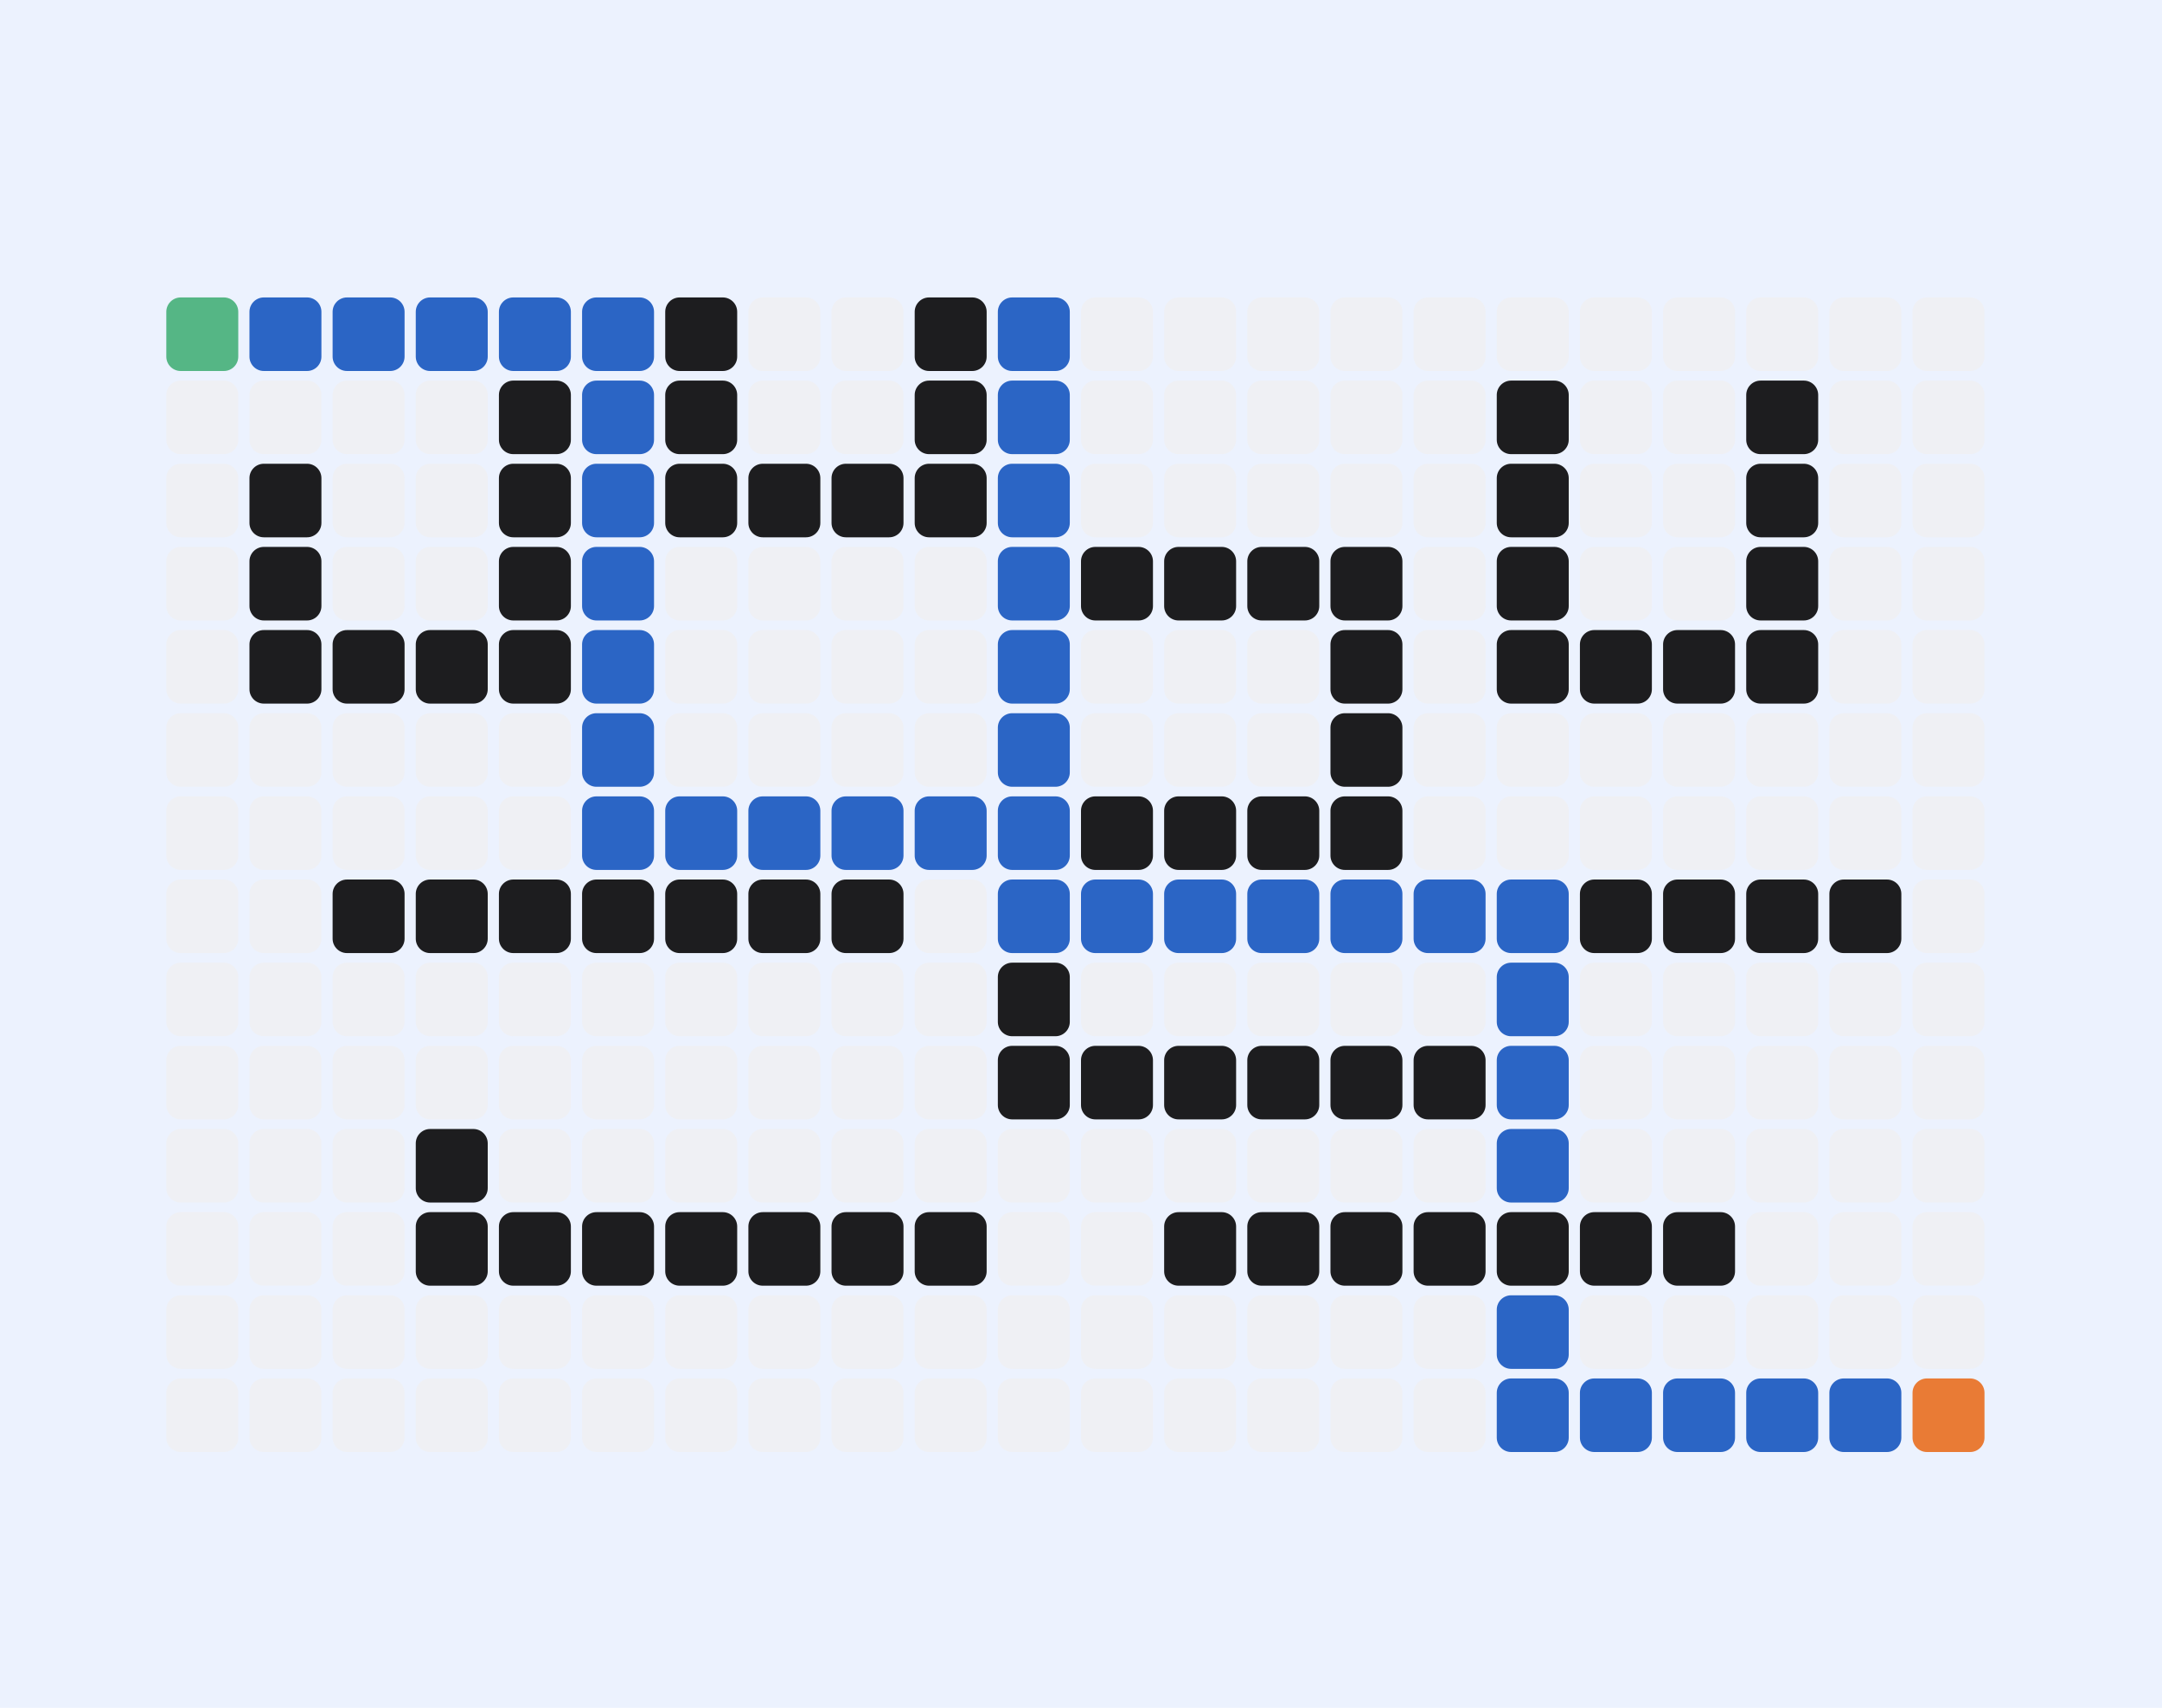
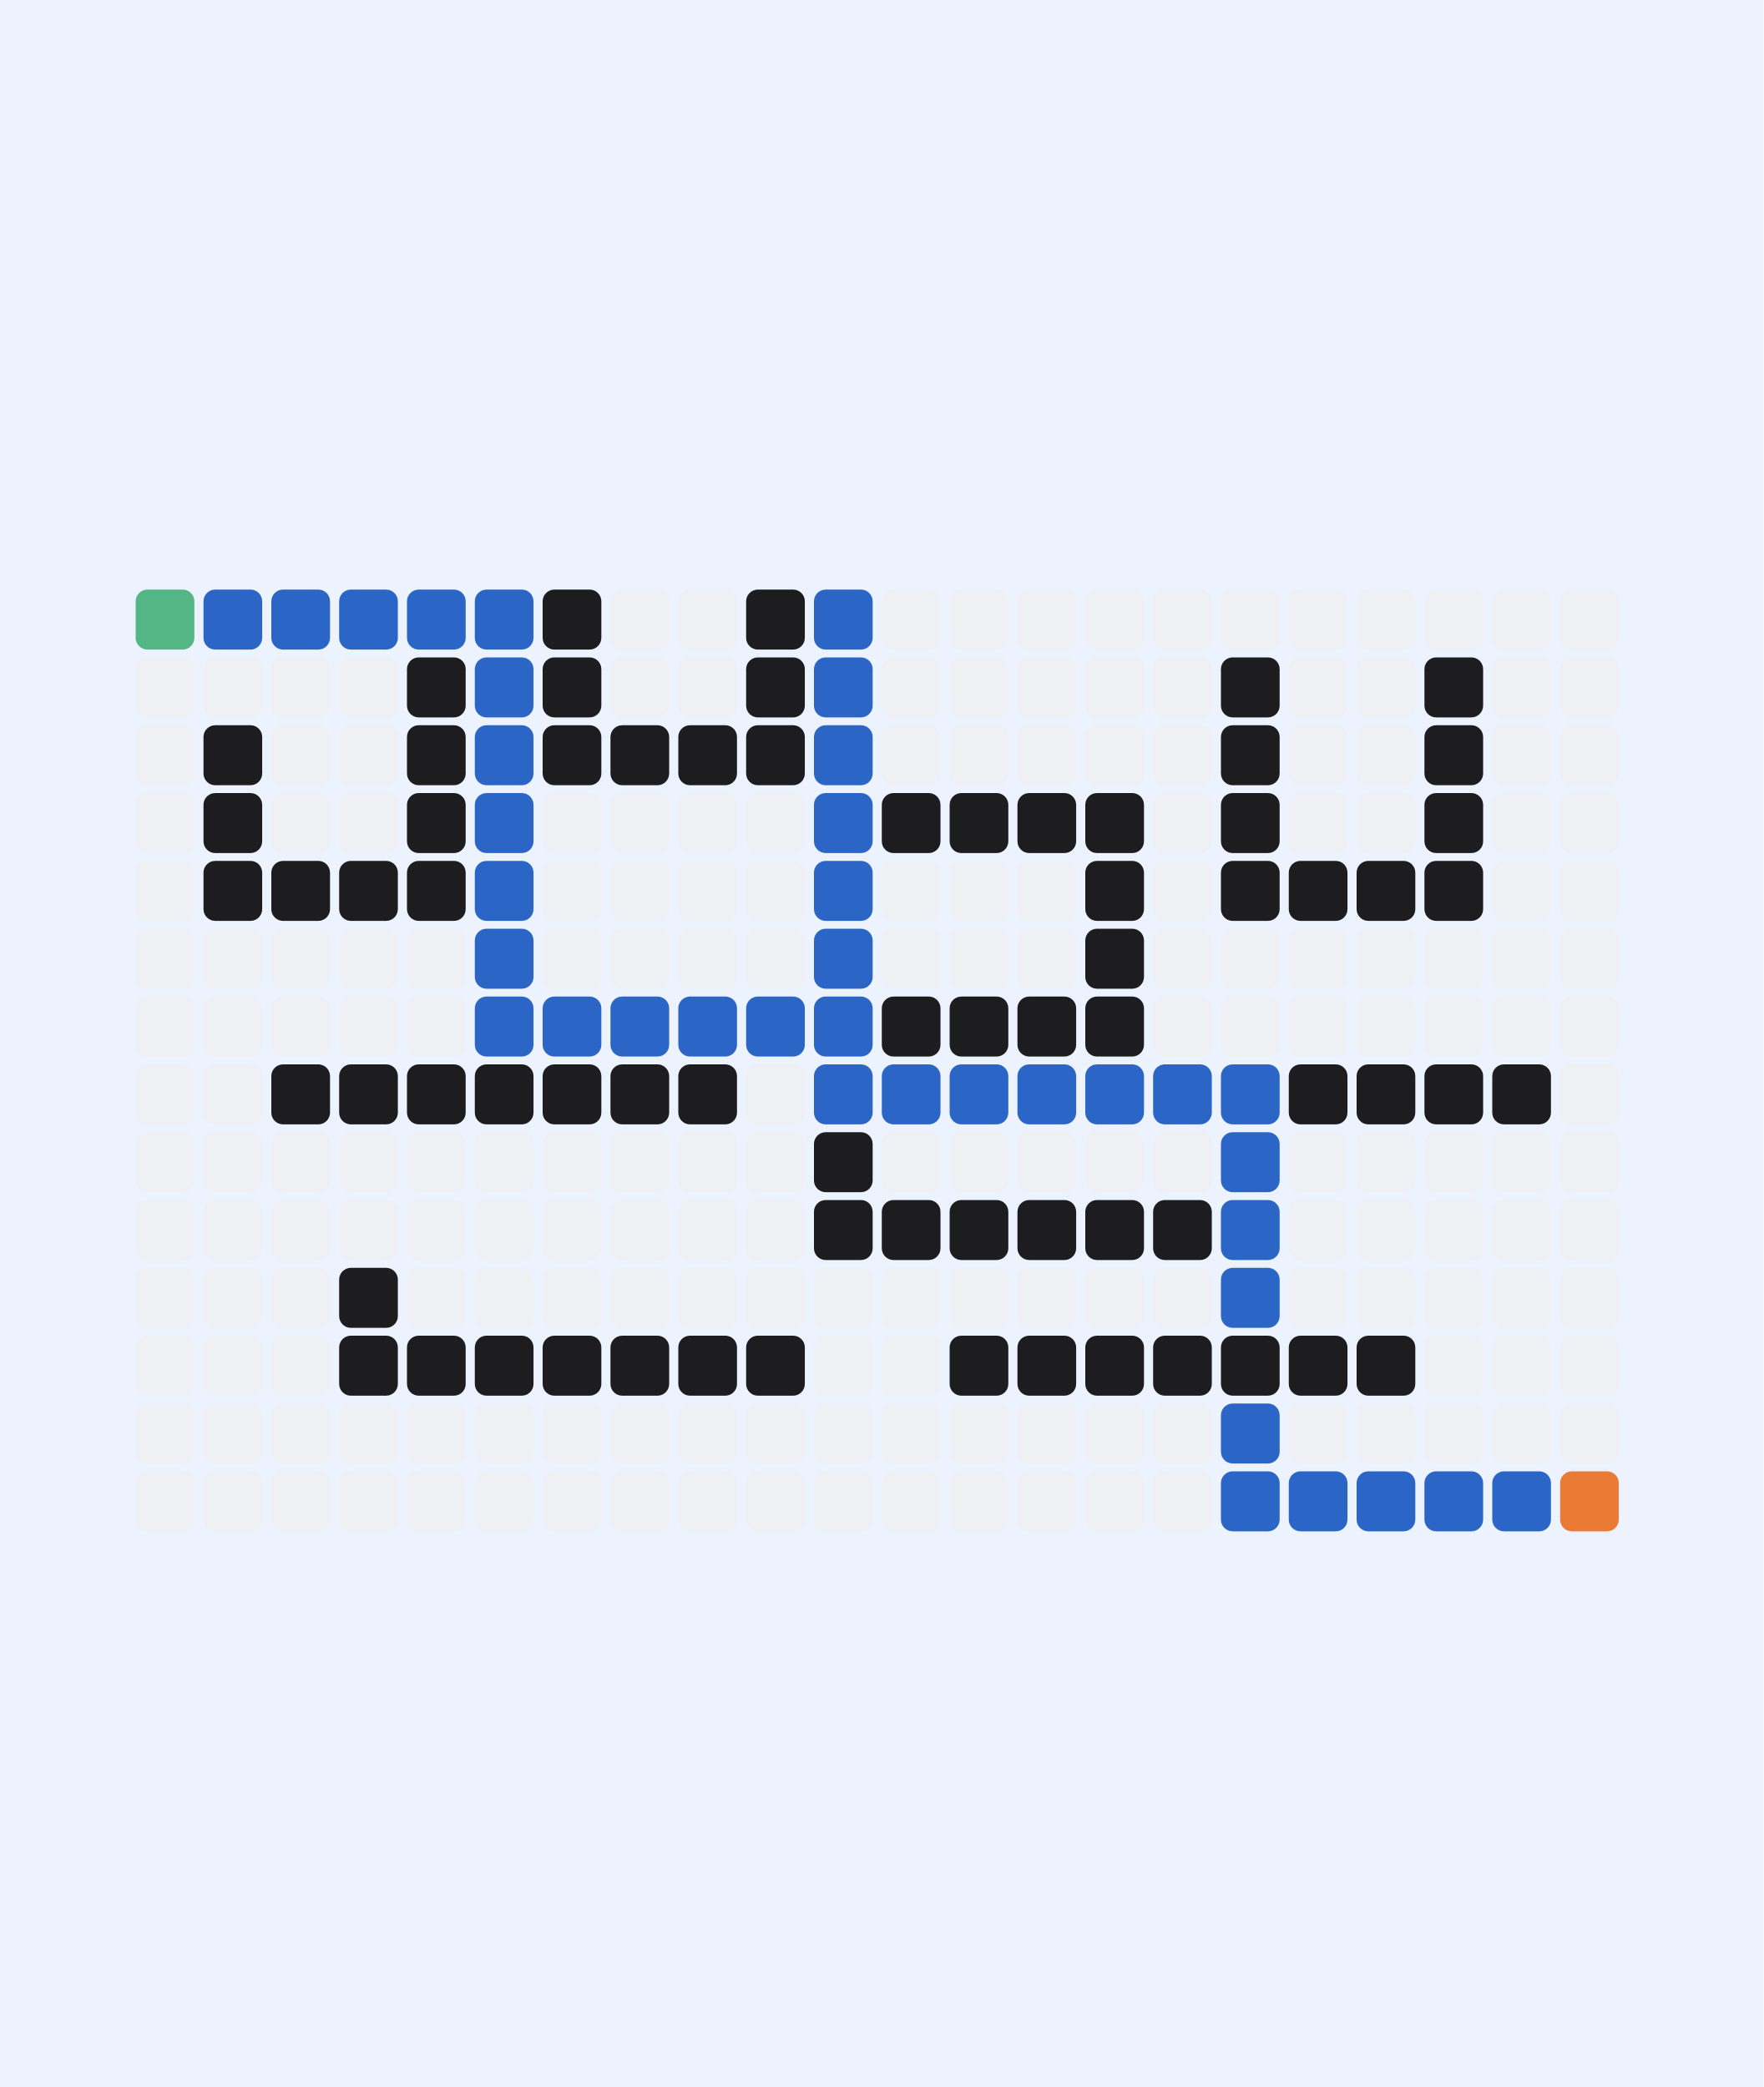
- <svg xmlns="http://www.w3.org/2000/svg" width="1352" height="1068" viewBox="0 0 1352 1068">
-   <rect width="1352" height="1068" fill="#ECF2FE" />
-   <g>
+ <svg xmlns="http://www.w3.org/2000/svg" width="1352" height="1600" viewBox="0 0 1352 1600">
+   <rect width="1352" height="1600" fill="#ECF2FE" />
+   <g transform="translate(0 266)">
    <rect x="104" y="186" width="45" height="46" rx="9" fill="#55B685" />
    <rect x="156" y="186" width="45" height="46" rx="9" fill="#2B65C5" />
    <rect x="208" y="186" width="45" height="46" rx="9" fill="#2B65C5" />
    <rect x="260" y="186" width="45" height="46" rx="9" fill="#2B65C5" />
    <rect x="312" y="186" width="45" height="46" rx="9" fill="#2B65C5" />
    <rect x="364" y="186" width="45" height="46" rx="9" fill="#2B65C5" />
    <rect x="416" y="186" width="45" height="46" rx="9" fill="#1D1D1F" />
    <rect x="468" y="186" width="45" height="46" rx="9" fill="#EFF0F4" />
    <rect x="520" y="186" width="45" height="46" rx="9" fill="#EFF0F4" />
    <rect x="572" y="186" width="45" height="46" rx="9" fill="#1D1D1F" />
    <rect x="624" y="186" width="45" height="46" rx="9" fill="#2B65C5" />
    <rect x="676" y="186" width="45" height="46" rx="9" fill="#EFF0F4" />
    <rect x="728" y="186" width="45" height="46" rx="9" fill="#EFF0F4" />
    <rect x="780" y="186" width="45" height="46" rx="9" fill="#EFF0F4" />
    <rect x="832" y="186" width="45" height="46" rx="9" fill="#EFF0F4" />
    <rect x="884" y="186" width="45" height="46" rx="9" fill="#EFF0F4" />
    <rect x="936" y="186" width="45" height="46" rx="9" fill="#EFF0F4" />
    <rect x="988" y="186" width="45" height="46" rx="9" fill="#EFF0F4" />
    <rect x="1040" y="186" width="45" height="46" rx="9" fill="#EFF0F4" />
    <rect x="1092" y="186" width="45" height="46" rx="9" fill="#EFF0F4" />
    <rect x="1144" y="186" width="45" height="46" rx="9" fill="#EFF0F4" />
    <rect x="1196" y="186" width="45" height="46" rx="9" fill="#EFF0F4" />
    <rect x="104" y="238" width="45" height="46" rx="9" fill="#EFF0F4" />
    <rect x="156" y="238" width="45" height="46" rx="9" fill="#EFF0F4" />
    <rect x="208" y="238" width="45" height="46" rx="9" fill="#EFF0F4" />
    <rect x="260" y="238" width="45" height="46" rx="9" fill="#EFF0F4" />
    <rect x="312" y="238" width="45" height="46" rx="9" fill="#1D1D1F" />
    <rect x="364" y="238" width="45" height="46" rx="9" fill="#2B65C5" />
    <rect x="416" y="238" width="45" height="46" rx="9" fill="#1D1D1F" />
    <rect x="468" y="238" width="45" height="46" rx="9" fill="#EFF0F4" />
    <rect x="520" y="238" width="45" height="46" rx="9" fill="#EFF0F4" />
    <rect x="572" y="238" width="45" height="46" rx="9" fill="#1D1D1F" />
    <rect x="624" y="238" width="45" height="46" rx="9" fill="#2B65C5" />
    <rect x="676" y="238" width="45" height="46" rx="9" fill="#EFF0F4" />
    <rect x="728" y="238" width="45" height="46" rx="9" fill="#EFF0F4" />
    <rect x="780" y="238" width="45" height="46" rx="9" fill="#EFF0F4" />
    <rect x="832" y="238" width="45" height="46" rx="9" fill="#EFF0F4" />
    <rect x="884" y="238" width="45" height="46" rx="9" fill="#EFF0F4" />
    <rect x="936" y="238" width="45" height="46" rx="9" fill="#1D1D1F" />
    <rect x="988" y="238" width="45" height="46" rx="9" fill="#EFF0F4" />
    <rect x="1040" y="238" width="45" height="46" rx="9" fill="#EFF0F4" />
    <rect x="1092" y="238" width="45" height="46" rx="9" fill="#1D1D1F" />
    <rect x="1144" y="238" width="45" height="46" rx="9" fill="#EFF0F4" />
    <rect x="1196" y="238" width="45" height="46" rx="9" fill="#EFF0F4" />
    <rect x="104" y="290" width="45" height="46" rx="9" fill="#EFF0F4" />
    <rect x="156" y="290" width="45" height="46" rx="9" fill="#1D1D1F" />
    <rect x="208" y="290" width="45" height="46" rx="9" fill="#EFF0F4" />
    <rect x="260" y="290" width="45" height="46" rx="9" fill="#EFF0F4" />
    <rect x="312" y="290" width="45" height="46" rx="9" fill="#1D1D1F" />
    <rect x="364" y="290" width="45" height="46" rx="9" fill="#2B65C5" />
    <rect x="416" y="290" width="45" height="46" rx="9" fill="#1D1D1F" />
    <rect x="468" y="290" width="45" height="46" rx="9" fill="#1D1D1F" />
    <rect x="520" y="290" width="45" height="46" rx="9" fill="#1D1D1F" />
    <rect x="572" y="290" width="45" height="46" rx="9" fill="#1D1D1F" />
    <rect x="624" y="290" width="45" height="46" rx="9" fill="#2B65C5" />
    <rect x="676" y="290" width="45" height="46" rx="9" fill="#EFF0F4" />
    <rect x="728" y="290" width="45" height="46" rx="9" fill="#EFF0F4" />
    <rect x="780" y="290" width="45" height="46" rx="9" fill="#EFF0F4" />
    <rect x="832" y="290" width="45" height="46" rx="9" fill="#EFF0F4" />
    <rect x="884" y="290" width="45" height="46" rx="9" fill="#EFF0F4" />
    <rect x="936" y="290" width="45" height="46" rx="9" fill="#1D1D1F" />
    <rect x="988" y="290" width="45" height="46" rx="9" fill="#EFF0F4" />
    <rect x="1040" y="290" width="45" height="46" rx="9" fill="#EFF0F4" />
    <rect x="1092" y="290" width="45" height="46" rx="9" fill="#1D1D1F" />
    <rect x="1144" y="290" width="45" height="46" rx="9" fill="#EFF0F4" />
    <rect x="1196" y="290" width="45" height="46" rx="9" fill="#EFF0F4" />
    <rect x="104" y="342" width="45" height="46" rx="9" fill="#EFF0F4" />
    <rect x="156" y="342" width="45" height="46" rx="9" fill="#1D1D1F" />
    <rect x="208" y="342" width="45" height="46" rx="9" fill="#EFF0F4" />
    <rect x="260" y="342" width="45" height="46" rx="9" fill="#EFF0F4" />
    <rect x="312" y="342" width="45" height="46" rx="9" fill="#1D1D1F" />
    <rect x="364" y="342" width="45" height="46" rx="9" fill="#2B65C5" />
    <rect x="416" y="342" width="45" height="46" rx="9" fill="#EFF0F4" />
    <rect x="468" y="342" width="45" height="46" rx="9" fill="#EFF0F4" />
    <rect x="520" y="342" width="45" height="46" rx="9" fill="#EFF0F4" />
    <rect x="572" y="342" width="45" height="46" rx="9" fill="#EFF0F4" />
    <rect x="624" y="342" width="45" height="46" rx="9" fill="#2B65C5" />
    <rect x="676" y="342" width="45" height="46" rx="9" fill="#1D1D1F" />
    <rect x="728" y="342" width="45" height="46" rx="9" fill="#1D1D1F" />
    <rect x="780" y="342" width="45" height="46" rx="9" fill="#1D1D1F" />
    <rect x="832" y="342" width="45" height="46" rx="9" fill="#1D1D1F" />
    <rect x="884" y="342" width="45" height="46" rx="9" fill="#EFF0F4" />
    <rect x="936" y="342" width="45" height="46" rx="9" fill="#1D1D1F" />
    <rect x="988" y="342" width="45" height="46" rx="9" fill="#EFF0F4" />
    <rect x="1040" y="342" width="45" height="46" rx="9" fill="#EFF0F4" />
    <rect x="1092" y="342" width="45" height="46" rx="9" fill="#1D1D1F" />
    <rect x="1144" y="342" width="45" height="46" rx="9" fill="#EFF0F4" />
    <rect x="1196" y="342" width="45" height="46" rx="9" fill="#EFF0F4" />
    <rect x="104" y="394" width="45" height="46" rx="9" fill="#EFF0F4" />
    <rect x="156" y="394" width="45" height="46" rx="9" fill="#1D1D1F" />
    <rect x="208" y="394" width="45" height="46" rx="9" fill="#1D1D1F" />
    <rect x="260" y="394" width="45" height="46" rx="9" fill="#1D1D1F" />
    <rect x="312" y="394" width="45" height="46" rx="9" fill="#1D1D1F" />
    <rect x="364" y="394" width="45" height="46" rx="9" fill="#2B65C5" />
    <rect x="416" y="394" width="45" height="46" rx="9" fill="#EFF0F4" />
    <rect x="468" y="394" width="45" height="46" rx="9" fill="#EFF0F4" />
    <rect x="520" y="394" width="45" height="46" rx="9" fill="#EFF0F4" />
    <rect x="572" y="394" width="45" height="46" rx="9" fill="#EFF0F4" />
    <rect x="624" y="394" width="45" height="46" rx="9" fill="#2B65C5" />
    <rect x="676" y="394" width="45" height="46" rx="9" fill="#EFF0F4" />
    <rect x="728" y="394" width="45" height="46" rx="9" fill="#EFF0F4" />
    <rect x="780" y="394" width="45" height="46" rx="9" fill="#EFF0F4" />
    <rect x="832" y="394" width="45" height="46" rx="9" fill="#1D1D1F" />
    <rect x="884" y="394" width="45" height="46" rx="9" fill="#EFF0F4" />
    <rect x="936" y="394" width="45" height="46" rx="9" fill="#1D1D1F" />
    <rect x="988" y="394" width="45" height="46" rx="9" fill="#1D1D1F" />
    <rect x="1040" y="394" width="45" height="46" rx="9" fill="#1D1D1F" />
    <rect x="1092" y="394" width="45" height="46" rx="9" fill="#1D1D1F" />
    <rect x="1144" y="394" width="45" height="46" rx="9" fill="#EFF0F4" />
    <rect x="1196" y="394" width="45" height="46" rx="9" fill="#EFF0F4" />
    <rect x="104" y="446" width="45" height="46" rx="9" fill="#EFF0F4" />
    <rect x="156" y="446" width="45" height="46" rx="9" fill="#EFF0F4" />
    <rect x="208" y="446" width="45" height="46" rx="9" fill="#EFF0F4" />
    <rect x="260" y="446" width="45" height="46" rx="9" fill="#EFF0F4" />
    <rect x="312" y="446" width="45" height="46" rx="9" fill="#EFF0F4" />
    <rect x="364" y="446" width="45" height="46" rx="9" fill="#2B65C5" />
    <rect x="416" y="446" width="45" height="46" rx="9" fill="#EFF0F4" />
    <rect x="468" y="446" width="45" height="46" rx="9" fill="#EFF0F4" />
    <rect x="520" y="446" width="45" height="46" rx="9" fill="#EFF0F4" />
    <rect x="572" y="446" width="45" height="46" rx="9" fill="#EFF0F4" />
    <rect x="624" y="446" width="45" height="46" rx="9" fill="#2B65C5" />
    <rect x="676" y="446" width="45" height="46" rx="9" fill="#EFF0F4" />
    <rect x="728" y="446" width="45" height="46" rx="9" fill="#EFF0F4" />
    <rect x="780" y="446" width="45" height="46" rx="9" fill="#EFF0F4" />
    <rect x="832" y="446" width="45" height="46" rx="9" fill="#1D1D1F" />
    <rect x="884" y="446" width="45" height="46" rx="9" fill="#EFF0F4" />
    <rect x="936" y="446" width="45" height="46" rx="9" fill="#EFF0F4" />
    <rect x="988" y="446" width="45" height="46" rx="9" fill="#EFF0F4" />
    <rect x="1040" y="446" width="45" height="46" rx="9" fill="#EFF0F4" />
    <rect x="1092" y="446" width="45" height="46" rx="9" fill="#EFF0F4" />
    <rect x="1144" y="446" width="45" height="46" rx="9" fill="#EFF0F4" />
    <rect x="1196" y="446" width="45" height="46" rx="9" fill="#EFF0F4" />
    <rect x="104" y="498" width="45" height="46" rx="9" fill="#EFF0F4" />
    <rect x="156" y="498" width="45" height="46" rx="9" fill="#EFF0F4" />
    <rect x="208" y="498" width="45" height="46" rx="9" fill="#EFF0F4" />
    <rect x="260" y="498" width="45" height="46" rx="9" fill="#EFF0F4" />
    <rect x="312" y="498" width="45" height="46" rx="9" fill="#EFF0F4" />
    <rect x="364" y="498" width="45" height="46" rx="9" fill="#2B65C5" />
    <rect x="416" y="498" width="45" height="46" rx="9" fill="#2B65C5" />
    <rect x="468" y="498" width="45" height="46" rx="9" fill="#2B65C5" />
    <rect x="520" y="498" width="45" height="46" rx="9" fill="#2B65C5" />
    <rect x="572" y="498" width="45" height="46" rx="9" fill="#2B65C5" />
    <rect x="624" y="498" width="45" height="46" rx="9" fill="#2B65C5" />
    <rect x="676" y="498" width="45" height="46" rx="9" fill="#1D1D1F" />
    <rect x="728" y="498" width="45" height="46" rx="9" fill="#1D1D1F" />
    <rect x="780" y="498" width="45" height="46" rx="9" fill="#1D1D1F" />
    <rect x="832" y="498" width="45" height="46" rx="9" fill="#1D1D1F" />
    <rect x="884" y="498" width="45" height="46" rx="9" fill="#EFF0F4" />
    <rect x="936" y="498" width="45" height="46" rx="9" fill="#EFF0F4" />
    <rect x="988" y="498" width="45" height="46" rx="9" fill="#EFF0F4" />
    <rect x="1040" y="498" width="45" height="46" rx="9" fill="#EFF0F4" />
    <rect x="1092" y="498" width="45" height="46" rx="9" fill="#EFF0F4" />
    <rect x="1144" y="498" width="45" height="46" rx="9" fill="#EFF0F4" />
    <rect x="1196" y="498" width="45" height="46" rx="9" fill="#EFF0F4" />
    <rect x="104" y="550" width="45" height="46" rx="9" fill="#EFF0F4" />
    <rect x="156" y="550" width="45" height="46" rx="9" fill="#EFF0F4" />
    <rect x="208" y="550" width="45" height="46" rx="9" fill="#1D1D1F" />
    <rect x="260" y="550" width="45" height="46" rx="9" fill="#1D1D1F" />
    <rect x="312" y="550" width="45" height="46" rx="9" fill="#1D1D1F" />
    <rect x="364" y="550" width="45" height="46" rx="9" fill="#1D1D1F" />
    <rect x="416" y="550" width="45" height="46" rx="9" fill="#1D1D1F" />
    <rect x="468" y="550" width="45" height="46" rx="9" fill="#1D1D1F" />
    <rect x="520" y="550" width="45" height="46" rx="9" fill="#1D1D1F" />
    <rect x="572" y="550" width="45" height="46" rx="9" fill="#EFF0F4" />
    <rect x="624" y="550" width="45" height="46" rx="9" fill="#2B65C5" />
    <rect x="676" y="550" width="45" height="46" rx="9" fill="#2B65C5" />
    <rect x="728" y="550" width="45" height="46" rx="9" fill="#2B65C5" />
    <rect x="780" y="550" width="45" height="46" rx="9" fill="#2B65C5" />
    <rect x="832" y="550" width="45" height="46" rx="9" fill="#2B65C5" />
    <rect x="884" y="550" width="45" height="46" rx="9" fill="#2B65C5" />
    <rect x="936" y="550" width="45" height="46" rx="9" fill="#2B65C5" />
    <rect x="988" y="550" width="45" height="46" rx="9" fill="#1D1D1F" />
    <rect x="1040" y="550" width="45" height="46" rx="9" fill="#1D1D1F" />
    <rect x="1092" y="550" width="45" height="46" rx="9" fill="#1D1D1F" />
    <rect x="1144" y="550" width="45" height="46" rx="9" fill="#1D1D1F" />
    <rect x="1196" y="550" width="45" height="46" rx="9" fill="#EFF0F4" />
    <rect x="104" y="602" width="45" height="46" rx="9" fill="#EFF0F4" />
    <rect x="156" y="602" width="45" height="46" rx="9" fill="#EFF0F4" />
    <rect x="208" y="602" width="45" height="46" rx="9" fill="#EFF0F4" />
    <rect x="260" y="602" width="45" height="46" rx="9" fill="#EFF0F4" />
    <rect x="312" y="602" width="45" height="46" rx="9" fill="#EFF0F4" />
    <rect x="364" y="602" width="45" height="46" rx="9" fill="#EFF0F4" />
    <rect x="416" y="602" width="45" height="46" rx="9" fill="#EFF0F4" />
    <rect x="468" y="602" width="45" height="46" rx="9" fill="#EFF0F4" />
    <rect x="520" y="602" width="45" height="46" rx="9" fill="#EFF0F4" />
    <rect x="572" y="602" width="45" height="46" rx="9" fill="#EFF0F4" />
    <rect x="624" y="602" width="45" height="46" rx="9" fill="#1D1D1F" />
    <rect x="676" y="602" width="45" height="46" rx="9" fill="#EFF0F4" />
    <rect x="728" y="602" width="45" height="46" rx="9" fill="#EFF0F4" />
    <rect x="780" y="602" width="45" height="46" rx="9" fill="#EFF0F4" />
    <rect x="832" y="602" width="45" height="46" rx="9" fill="#EFF0F4" />
    <rect x="884" y="602" width="45" height="46" rx="9" fill="#EFF0F4" />
    <rect x="936" y="602" width="45" height="46" rx="9" fill="#2B65C5" />
    <rect x="988" y="602" width="45" height="46" rx="9" fill="#EFF0F4" />
    <rect x="1040" y="602" width="45" height="46" rx="9" fill="#EFF0F4" />
    <rect x="1092" y="602" width="45" height="46" rx="9" fill="#EFF0F4" />
    <rect x="1144" y="602" width="45" height="46" rx="9" fill="#EFF0F4" />
    <rect x="1196" y="602" width="45" height="46" rx="9" fill="#EFF0F4" />
    <rect x="104" y="654" width="45" height="46" rx="9" fill="#EFF0F4" />
    <rect x="156" y="654" width="45" height="46" rx="9" fill="#EFF0F4" />
    <rect x="208" y="654" width="45" height="46" rx="9" fill="#EFF0F4" />
    <rect x="260" y="654" width="45" height="46" rx="9" fill="#EFF0F4" />
    <rect x="312" y="654" width="45" height="46" rx="9" fill="#EFF0F4" />
    <rect x="364" y="654" width="45" height="46" rx="9" fill="#EFF0F4" />
    <rect x="416" y="654" width="45" height="46" rx="9" fill="#EFF0F4" />
    <rect x="468" y="654" width="45" height="46" rx="9" fill="#EFF0F4" />
    <rect x="520" y="654" width="45" height="46" rx="9" fill="#EFF0F4" />
    <rect x="572" y="654" width="45" height="46" rx="9" fill="#EFF0F4" />
    <rect x="624" y="654" width="45" height="46" rx="9" fill="#1D1D1F" />
    <rect x="676" y="654" width="45" height="46" rx="9" fill="#1D1D1F" />
    <rect x="728" y="654" width="45" height="46" rx="9" fill="#1D1D1F" />
    <rect x="780" y="654" width="45" height="46" rx="9" fill="#1D1D1F" />
    <rect x="832" y="654" width="45" height="46" rx="9" fill="#1D1D1F" />
    <rect x="884" y="654" width="45" height="46" rx="9" fill="#1D1D1F" />
    <rect x="936" y="654" width="45" height="46" rx="9" fill="#2B65C5" />
    <rect x="988" y="654" width="45" height="46" rx="9" fill="#EFF0F4" />
    <rect x="1040" y="654" width="45" height="46" rx="9" fill="#EFF0F4" />
    <rect x="1092" y="654" width="45" height="46" rx="9" fill="#EFF0F4" />
    <rect x="1144" y="654" width="45" height="46" rx="9" fill="#EFF0F4" />
    <rect x="1196" y="654" width="45" height="46" rx="9" fill="#EFF0F4" />
    <rect x="104" y="706" width="45" height="46" rx="9" fill="#EFF0F4" />
    <rect x="156" y="706" width="45" height="46" rx="9" fill="#EFF0F4" />
    <rect x="208" y="706" width="45" height="46" rx="9" fill="#EFF0F4" />
    <rect x="260" y="706" width="45" height="46" rx="9" fill="#1D1D1F" />
    <rect x="312" y="706" width="45" height="46" rx="9" fill="#EFF0F4" />
    <rect x="364" y="706" width="45" height="46" rx="9" fill="#EFF0F4" />
    <rect x="416" y="706" width="45" height="46" rx="9" fill="#EFF0F4" />
    <rect x="468" y="706" width="45" height="46" rx="9" fill="#EFF0F4" />
    <rect x="520" y="706" width="45" height="46" rx="9" fill="#EFF0F4" />
    <rect x="572" y="706" width="45" height="46" rx="9" fill="#EFF0F4" />
    <rect x="624" y="706" width="45" height="46" rx="9" fill="#EFF0F4" />
    <rect x="676" y="706" width="45" height="46" rx="9" fill="#EFF0F4" />
    <rect x="728" y="706" width="45" height="46" rx="9" fill="#EFF0F4" />
    <rect x="780" y="706" width="45" height="46" rx="9" fill="#EFF0F4" />
    <rect x="832" y="706" width="45" height="46" rx="9" fill="#EFF0F4" />
    <rect x="884" y="706" width="45" height="46" rx="9" fill="#EFF0F4" />
    <rect x="936" y="706" width="45" height="46" rx="9" fill="#2B65C5" />
    <rect x="988" y="706" width="45" height="46" rx="9" fill="#EFF0F4" />
    <rect x="1040" y="706" width="45" height="46" rx="9" fill="#EFF0F4" />
    <rect x="1092" y="706" width="45" height="46" rx="9" fill="#EFF0F4" />
    <rect x="1144" y="706" width="45" height="46" rx="9" fill="#EFF0F4" />
    <rect x="1196" y="706" width="45" height="46" rx="9" fill="#EFF0F4" />
    <rect x="104" y="758" width="45" height="46" rx="9" fill="#EFF0F4" />
    <rect x="156" y="758" width="45" height="46" rx="9" fill="#EFF0F4" />
    <rect x="208" y="758" width="45" height="46" rx="9" fill="#EFF0F4" />
    <rect x="260" y="758" width="45" height="46" rx="9" fill="#1D1D1F" />
    <rect x="312" y="758" width="45" height="46" rx="9" fill="#1D1D1F" />
    <rect x="364" y="758" width="45" height="46" rx="9" fill="#1D1D1F" />
    <rect x="416" y="758" width="45" height="46" rx="9" fill="#1D1D1F" />
    <rect x="468" y="758" width="45" height="46" rx="9" fill="#1D1D1F" />
    <rect x="520" y="758" width="45" height="46" rx="9" fill="#1D1D1F" />
    <rect x="572" y="758" width="45" height="46" rx="9" fill="#1D1D1F" />
    <rect x="624" y="758" width="45" height="46" rx="9" fill="#EFF0F4" />
    <rect x="676" y="758" width="45" height="46" rx="9" fill="#EFF0F4" />
    <rect x="728" y="758" width="45" height="46" rx="9" fill="#1D1D1F" />
    <rect x="780" y="758" width="45" height="46" rx="9" fill="#1D1D1F" />
    <rect x="832" y="758" width="45" height="46" rx="9" fill="#1D1D1F" />
    <rect x="884" y="758" width="45" height="46" rx="9" fill="#1D1D1F" />
    <rect x="936" y="758" width="45" height="46" rx="9" fill="#1D1D1F" />
    <rect x="988" y="758" width="45" height="46" rx="9" fill="#1D1D1F" />
    <rect x="1040" y="758" width="45" height="46" rx="9" fill="#1D1D1F" />
    <rect x="1092" y="758" width="45" height="46" rx="9" fill="#EFF0F4" />
    <rect x="1144" y="758" width="45" height="46" rx="9" fill="#EFF0F4" />
    <rect x="1196" y="758" width="45" height="46" rx="9" fill="#EFF0F4" />
    <rect x="104" y="810" width="45" height="46" rx="9" fill="#EFF0F4" />
    <rect x="156" y="810" width="45" height="46" rx="9" fill="#EFF0F4" />
    <rect x="208" y="810" width="45" height="46" rx="9" fill="#EFF0F4" />
    <rect x="260" y="810" width="45" height="46" rx="9" fill="#EFF0F4" />
    <rect x="312" y="810" width="45" height="46" rx="9" fill="#EFF0F4" />
    <rect x="364" y="810" width="45" height="46" rx="9" fill="#EFF0F4" />
    <rect x="416" y="810" width="45" height="46" rx="9" fill="#EFF0F4" />
    <rect x="468" y="810" width="45" height="46" rx="9" fill="#EFF0F4" />
    <rect x="520" y="810" width="45" height="46" rx="9" fill="#EFF0F4" />
    <rect x="572" y="810" width="45" height="46" rx="9" fill="#EFF0F4" />
    <rect x="624" y="810" width="45" height="46" rx="9" fill="#EFF0F4" />
    <rect x="676" y="810" width="45" height="46" rx="9" fill="#EFF0F4" />
    <rect x="728" y="810" width="45" height="46" rx="9" fill="#EFF0F4" />
    <rect x="780" y="810" width="45" height="46" rx="9" fill="#EFF0F4" />
    <rect x="832" y="810" width="45" height="46" rx="9" fill="#EFF0F4" />
    <rect x="884" y="810" width="45" height="46" rx="9" fill="#EFF0F4" />
    <rect x="936" y="810" width="45" height="46" rx="9" fill="#2B65C5" />
    <rect x="988" y="810" width="45" height="46" rx="9" fill="#EFF0F4" />
    <rect x="1040" y="810" width="45" height="46" rx="9" fill="#EFF0F4" />
    <rect x="1092" y="810" width="45" height="46" rx="9" fill="#EFF0F4" />
    <rect x="1144" y="810" width="45" height="46" rx="9" fill="#EFF0F4" />
    <rect x="1196" y="810" width="45" height="46" rx="9" fill="#EFF0F4" />
    <rect x="104" y="862" width="45" height="46" rx="9" fill="#EFF0F4" />
    <rect x="156" y="862" width="45" height="46" rx="9" fill="#EFF0F4" />
    <rect x="208" y="862" width="45" height="46" rx="9" fill="#EFF0F4" />
    <rect x="260" y="862" width="45" height="46" rx="9" fill="#EFF0F4" />
    <rect x="312" y="862" width="45" height="46" rx="9" fill="#EFF0F4" />
    <rect x="364" y="862" width="45" height="46" rx="9" fill="#EFF0F4" />
    <rect x="416" y="862" width="45" height="46" rx="9" fill="#EFF0F4" />
    <rect x="468" y="862" width="45" height="46" rx="9" fill="#EFF0F4" />
    <rect x="520" y="862" width="45" height="46" rx="9" fill="#EFF0F4" />
    <rect x="572" y="862" width="45" height="46" rx="9" fill="#EFF0F4" />
    <rect x="624" y="862" width="45" height="46" rx="9" fill="#EFF0F4" />
    <rect x="676" y="862" width="45" height="46" rx="9" fill="#EFF0F4" />
    <rect x="728" y="862" width="45" height="46" rx="9" fill="#EFF0F4" />
    <rect x="780" y="862" width="45" height="46" rx="9" fill="#EFF0F4" />
    <rect x="832" y="862" width="45" height="46" rx="9" fill="#EFF0F4" />
    <rect x="884" y="862" width="45" height="46" rx="9" fill="#EFF0F4" />
    <rect x="936" y="862" width="45" height="46" rx="9" fill="#2B65C5" />
    <rect x="988" y="862" width="45" height="46" rx="9" fill="#2B65C5" />
    <rect x="1040" y="862" width="45" height="46" rx="9" fill="#2B65C5" />
    <rect x="1092" y="862" width="45" height="46" rx="9" fill="#2B65C5" />
    <rect x="1144" y="862" width="45" height="46" rx="9" fill="#2B65C5" />
    <rect x="1196" y="862" width="45" height="46" rx="9" fill="#E97B35" />
  </g>
</svg>
